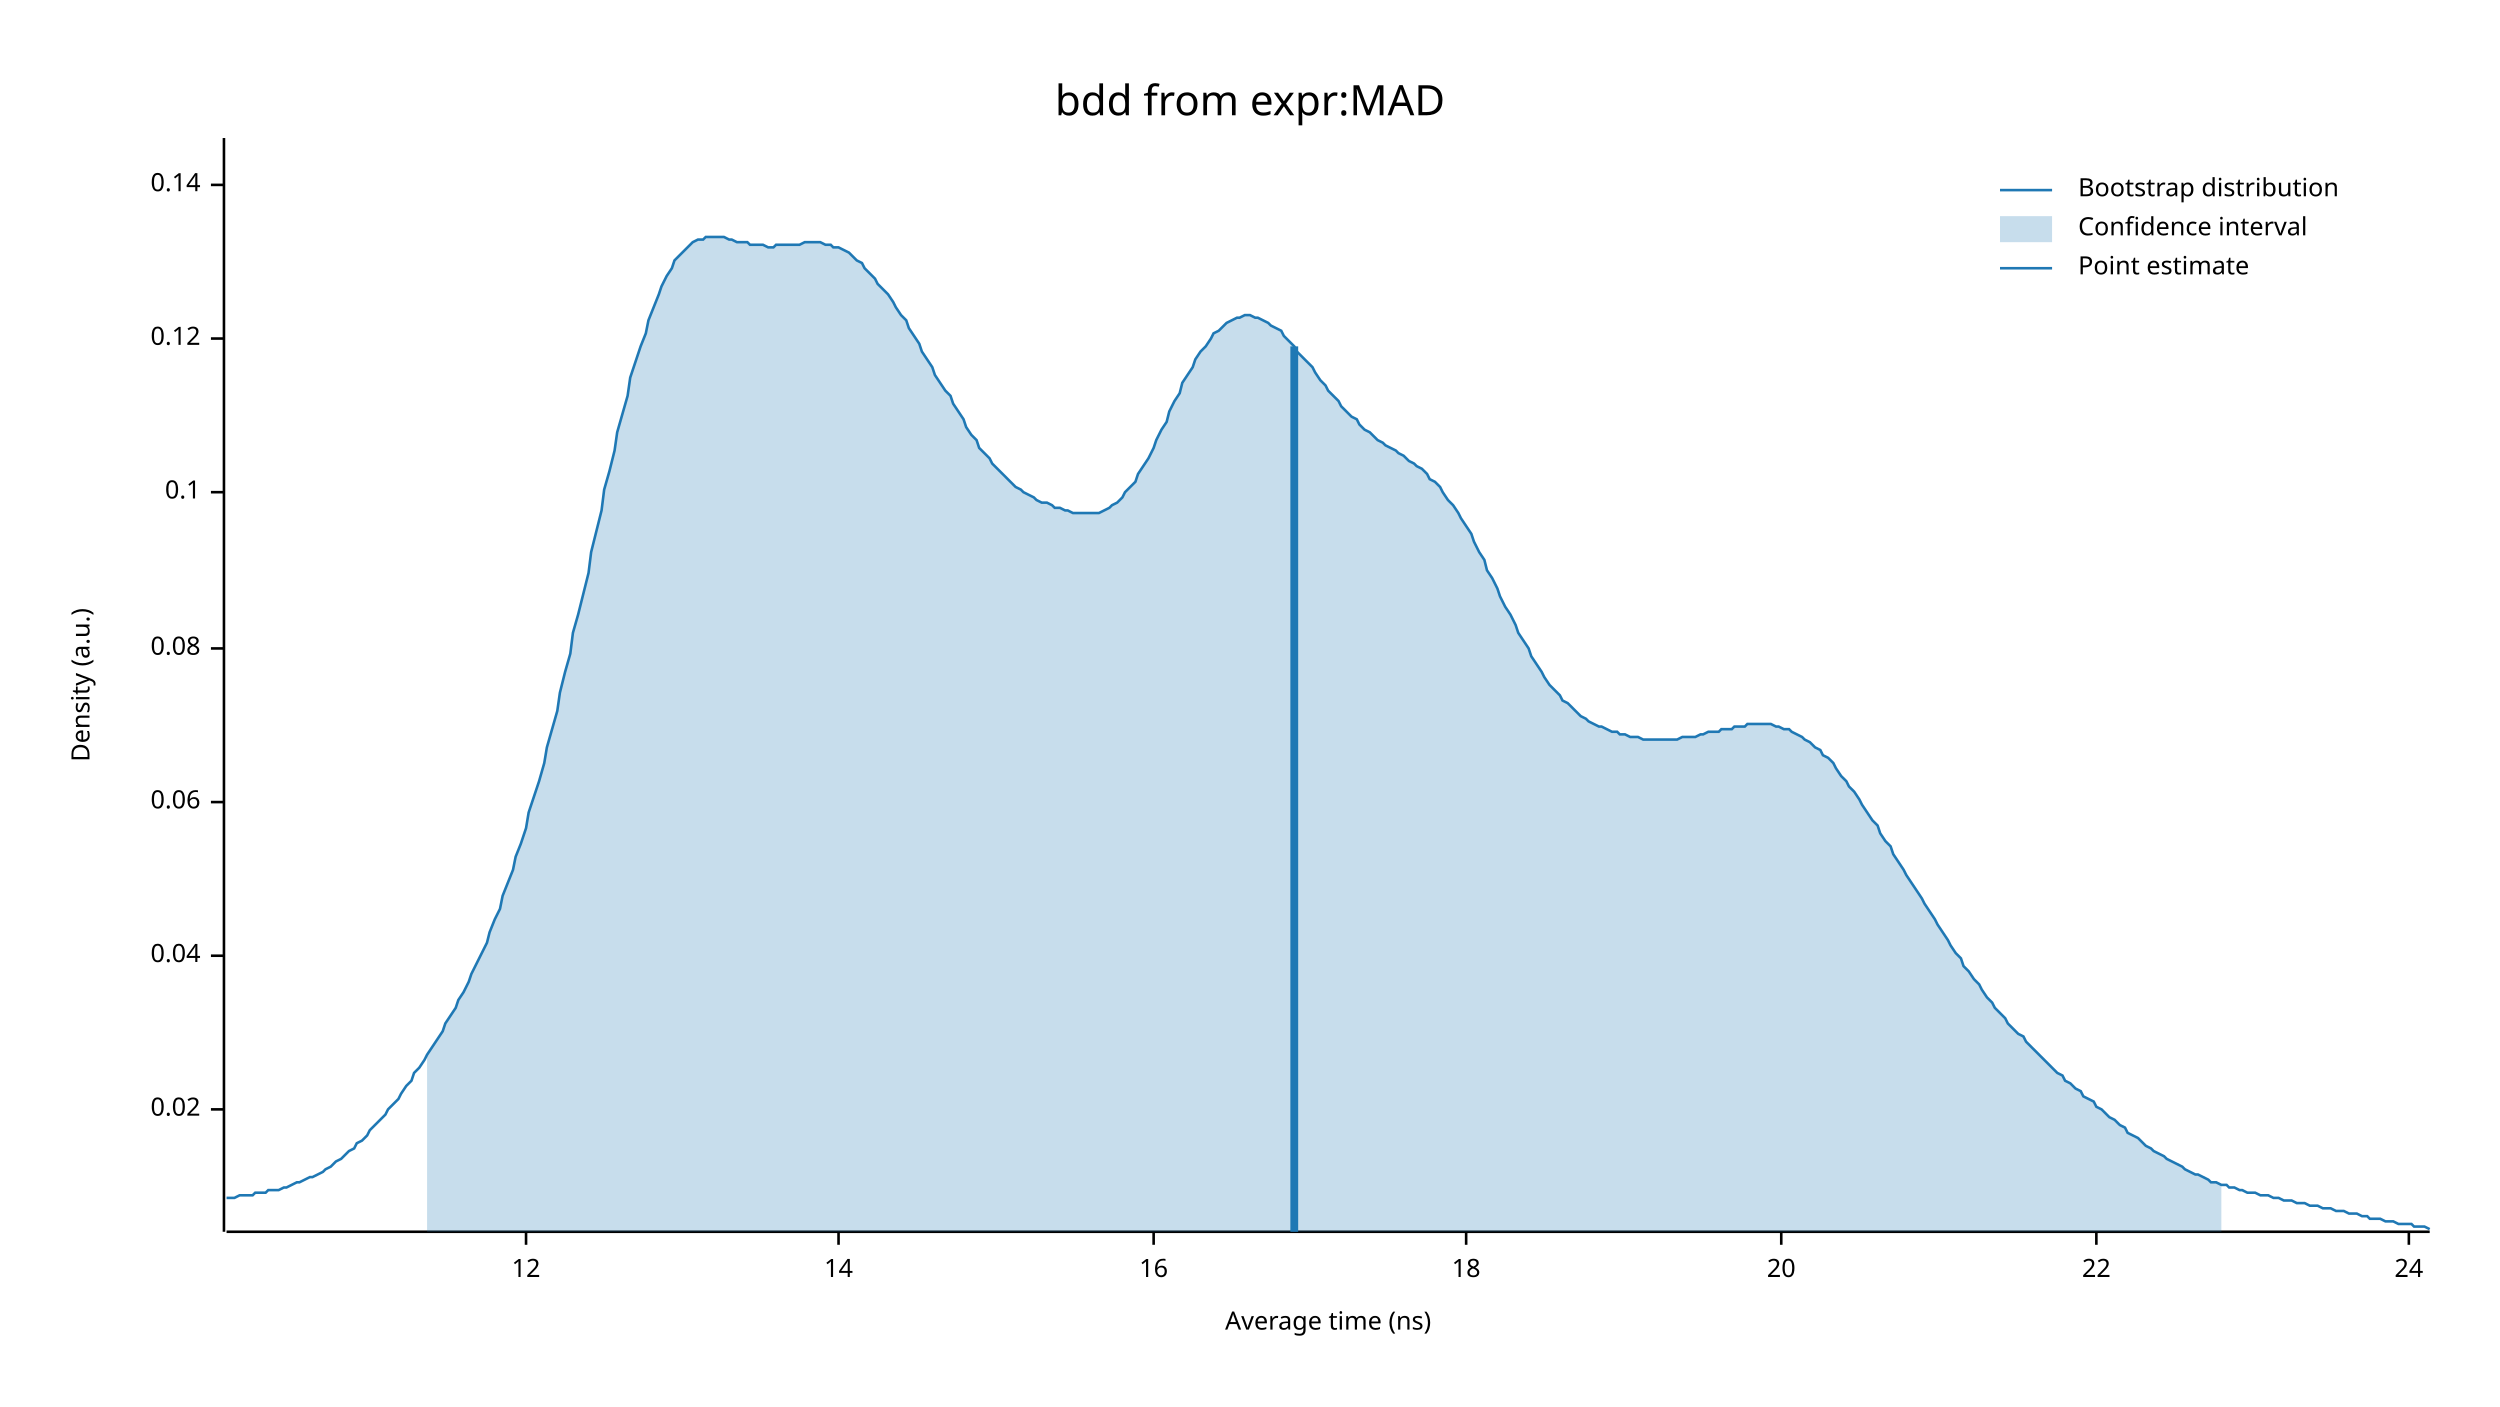
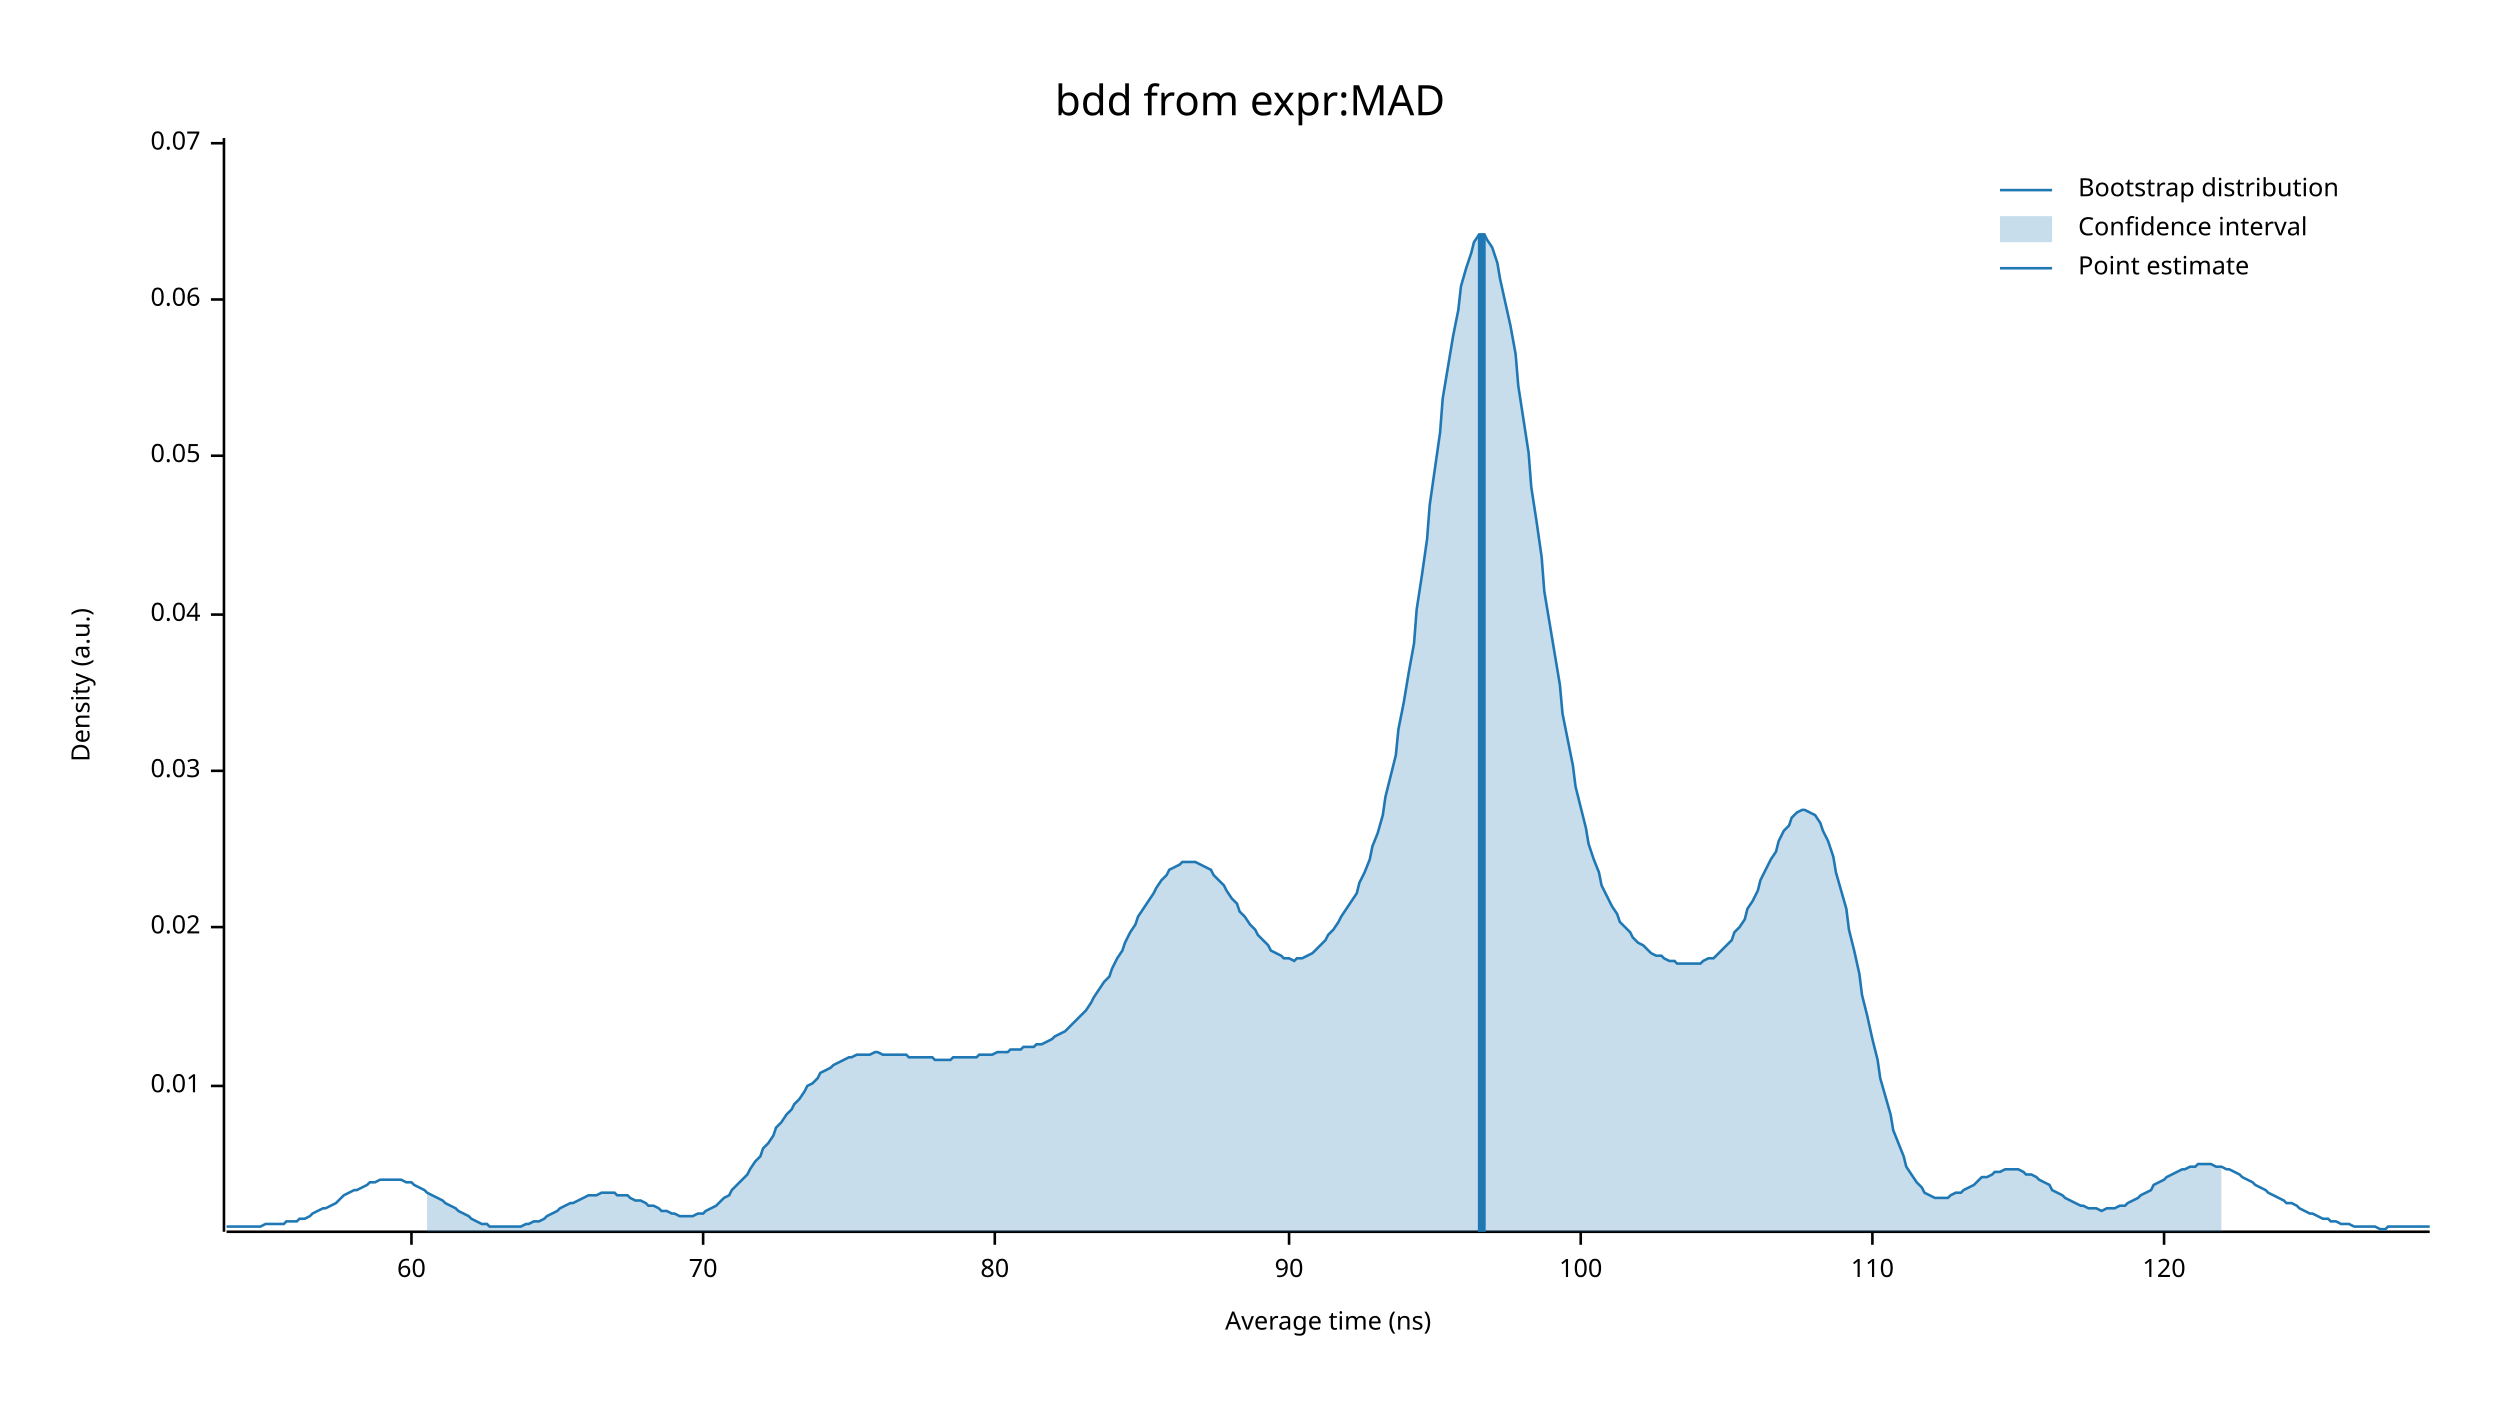
<svg xmlns="http://www.w3.org/2000/svg" width="960" height="540" viewBox="0 0 960 540">
  <text x="480" y="32" dy="0.76em" text-anchor="middle" font-family="sans-serif" font-size="16.129" opacity="1" fill="#000000">
bdd from expr:MAD
</text>
  <text x="27" y="263" dy="0.76em" text-anchor="middle" font-family="sans-serif" font-size="9.677" opacity="1" fill="#000000" transform="rotate(270, 27, 263)">
Density (a.u.)
</text>
  <text x="510" y="513" dy="-0.5ex" text-anchor="middle" font-family="sans-serif" font-size="9.677" opacity="1" fill="#000000">
Average time (ns)
</text>
  <polyline fill="none" opacity="1" stroke="#000000" stroke-width="1" points="86,53 86,473 " />
-   <text x="77" y="426" dy="0.5ex" text-anchor="end" font-family="sans-serif" font-size="9.677" opacity="1" fill="#000000">
+   <text x="77" y="417" dy="0.5ex" text-anchor="end" font-family="sans-serif" font-size="9.677" opacity="1" fill="#000000">
+ 0.01
+ </text>
+   <polyline fill="none" opacity="1" stroke="#000000" stroke-width="1" points="81,417 86,417 " />
+   <text x="77" y="356" dy="0.5ex" text-anchor="end" font-family="sans-serif" font-size="9.677" opacity="1" fill="#000000">
0.02
</text>
-   <polyline fill="none" opacity="1" stroke="#000000" stroke-width="1" points="81,426 86,426 " />
-   <text x="77" y="367" dy="0.5ex" text-anchor="end" font-family="sans-serif" font-size="9.677" opacity="1" fill="#000000">
+   <polyline fill="none" opacity="1" stroke="#000000" stroke-width="1" points="81,356 86,356 " />
+   <text x="77" y="296" dy="0.5ex" text-anchor="end" font-family="sans-serif" font-size="9.677" opacity="1" fill="#000000">
+ 0.03
+ </text>
+   <polyline fill="none" opacity="1" stroke="#000000" stroke-width="1" points="81,296 86,296 " />
+   <text x="77" y="236" dy="0.5ex" text-anchor="end" font-family="sans-serif" font-size="9.677" opacity="1" fill="#000000">
0.04
</text>
-   <polyline fill="none" opacity="1" stroke="#000000" stroke-width="1" points="81,367 86,367 " />
-   <text x="77" y="308" dy="0.5ex" text-anchor="end" font-family="sans-serif" font-size="9.677" opacity="1" fill="#000000">
+   <polyline fill="none" opacity="1" stroke="#000000" stroke-width="1" points="81,236 86,236 " />
+   <text x="77" y="175" dy="0.5ex" text-anchor="end" font-family="sans-serif" font-size="9.677" opacity="1" fill="#000000">
+ 0.05
+ </text>
+   <polyline fill="none" opacity="1" stroke="#000000" stroke-width="1" points="81,175 86,175 " />
+   <text x="77" y="115" dy="0.5ex" text-anchor="end" font-family="sans-serif" font-size="9.677" opacity="1" fill="#000000">
0.06
</text>
-   <polyline fill="none" opacity="1" stroke="#000000" stroke-width="1" points="81,308 86,308 " />
-   <text x="77" y="249" dy="0.5ex" text-anchor="end" font-family="sans-serif" font-size="9.677" opacity="1" fill="#000000">
- 0.08
+   <polyline fill="none" opacity="1" stroke="#000000" stroke-width="1" points="81,115 86,115 " />
+   <text x="77" y="55" dy="0.5ex" text-anchor="end" font-family="sans-serif" font-size="9.677" opacity="1" fill="#000000">
+ 0.07
</text>
-   <polyline fill="none" opacity="1" stroke="#000000" stroke-width="1" points="81,249 86,249 " />
-   <text x="77" y="189" dy="0.5ex" text-anchor="end" font-family="sans-serif" font-size="9.677" opacity="1" fill="#000000">
- 0.1
+   <polyline fill="none" opacity="1" stroke="#000000" stroke-width="1" points="81,55 86,55 " />
+   <polyline fill="none" opacity="1" stroke="#000000" stroke-width="1" points="87,473 933,473 " />
+   <text x="158" y="483" dy="0.76em" text-anchor="middle" font-family="sans-serif" font-size="9.677" opacity="1" fill="#000000">
+ 60
</text>
-   <polyline fill="none" opacity="1" stroke="#000000" stroke-width="1" points="81,189 86,189 " />
-   <text x="77" y="130" dy="0.5ex" text-anchor="end" font-family="sans-serif" font-size="9.677" opacity="1" fill="#000000">
- 0.12
+   <polyline fill="none" opacity="1" stroke="#000000" stroke-width="1" points="158,473 158,478 " />
+   <text x="270" y="483" dy="0.76em" text-anchor="middle" font-family="sans-serif" font-size="9.677" opacity="1" fill="#000000">
+ 70
</text>
-   <polyline fill="none" opacity="1" stroke="#000000" stroke-width="1" points="81,130 86,130 " />
-   <text x="77" y="71" dy="0.5ex" text-anchor="end" font-family="sans-serif" font-size="9.677" opacity="1" fill="#000000">
- 0.14
+   <polyline fill="none" opacity="1" stroke="#000000" stroke-width="1" points="270,473 270,478 " />
+   <text x="382" y="483" dy="0.76em" text-anchor="middle" font-family="sans-serif" font-size="9.677" opacity="1" fill="#000000">
+ 80
</text>
-   <polyline fill="none" opacity="1" stroke="#000000" stroke-width="1" points="81,71 86,71 " />
-   <polyline fill="none" opacity="1" stroke="#000000" stroke-width="1" points="87,473 933,473 " />
-   <text x="202" y="483" dy="0.76em" text-anchor="middle" font-family="sans-serif" font-size="9.677" opacity="1" fill="#000000">
- 12
+   <polyline fill="none" opacity="1" stroke="#000000" stroke-width="1" points="382,473 382,478 " />
+   <text x="495" y="483" dy="0.76em" text-anchor="middle" font-family="sans-serif" font-size="9.677" opacity="1" fill="#000000">
+ 90
</text>
-   <polyline fill="none" opacity="1" stroke="#000000" stroke-width="1" points="202,473 202,478 " />
-   <text x="322" y="483" dy="0.76em" text-anchor="middle" font-family="sans-serif" font-size="9.677" opacity="1" fill="#000000">
- 14
+   <polyline fill="none" opacity="1" stroke="#000000" stroke-width="1" points="495,473 495,478 " />
+   <text x="607" y="483" dy="0.76em" text-anchor="middle" font-family="sans-serif" font-size="9.677" opacity="1" fill="#000000">
+ 100
</text>
-   <polyline fill="none" opacity="1" stroke="#000000" stroke-width="1" points="322,473 322,478 " />
-   <text x="443" y="483" dy="0.76em" text-anchor="middle" font-family="sans-serif" font-size="9.677" opacity="1" fill="#000000">
- 16
+   <polyline fill="none" opacity="1" stroke="#000000" stroke-width="1" points="607,473 607,478 " />
+   <text x="719" y="483" dy="0.76em" text-anchor="middle" font-family="sans-serif" font-size="9.677" opacity="1" fill="#000000">
+ 110
</text>
-   <polyline fill="none" opacity="1" stroke="#000000" stroke-width="1" points="443,473 443,478 " />
-   <text x="563" y="483" dy="0.76em" text-anchor="middle" font-family="sans-serif" font-size="9.677" opacity="1" fill="#000000">
- 18
+   <polyline fill="none" opacity="1" stroke="#000000" stroke-width="1" points="719,473 719,478 " />
+   <text x="831" y="483" dy="0.76em" text-anchor="middle" font-family="sans-serif" font-size="9.677" opacity="1" fill="#000000">
+ 120
</text>
-   <polyline fill="none" opacity="1" stroke="#000000" stroke-width="1" points="563,473 563,478 " />
-   <text x="684" y="483" dy="0.76em" text-anchor="middle" font-family="sans-serif" font-size="9.677" opacity="1" fill="#000000">
- 20
- </text>
-   <polyline fill="none" opacity="1" stroke="#000000" stroke-width="1" points="684,473 684,478 " />
-   <text x="805" y="483" dy="0.76em" text-anchor="middle" font-family="sans-serif" font-size="9.677" opacity="1" fill="#000000">
- 22
- </text>
-   <polyline fill="none" opacity="1" stroke="#000000" stroke-width="1" points="805,473 805,478 " />
-   <text x="925" y="483" dy="0.76em" text-anchor="middle" font-family="sans-serif" font-size="9.677" opacity="1" fill="#000000">
- 24
- </text>
-   <polyline fill="none" opacity="1" stroke="#000000" stroke-width="1" points="925,473 925,478 " />
-   <polyline fill="none" opacity="1" stroke="#1F78B4" stroke-width="1" points="87,460 88,460 90,460 92,459 93,459 95,459 97,459 98,458 100,458 102,458 103,457 105,457 107,457 109,456 110,456 112,455 114,454 115,454 117,453 119,452 120,452 122,451 124,450 125,449 127,448 129,446 131,445 132,444 134,442 136,441 137,439 139,438 141,436 142,434 144,432 146,430 148,428 149,426 151,424 153,422 154,420 156,417 158,415 159,412 161,410 163,407 164,405 166,402 168,399 170,396 171,393 173,390 175,387 176,384 178,381 180,377 181,374 183,370 185,366 187,362 188,358 190,353 192,349 193,344 195,339 197,334 198,329 200,324 202,318 203,312 205,306 207,300 209,293 210,287 212,280 214,273 215,266 217,258 219,251 220,243 222,236 224,228 226,220 227,212 229,204 231,196 232,188 234,181 236,173 237,166 239,159 241,152 242,145 244,139 246,133 248,128 249,123 251,118 253,113 254,110 256,106 258,103 259,100 261,98 263,96 265,94 266,93 268,92 270,92 271,91 273,91 275,91 276,91 278,91 280,92 281,92 283,93 285,93 287,93 288,94 290,94 292,94 293,94 295,95 297,95 298,94 300,94 302,94 304,94 305,94 307,94 309,93 310,93 312,93 314,93 315,93 317,94 319,94 320,95 322,95 324,96 326,97 327,98 329,100 331,101 332,103 334,105 336,107 337,109 339,111 341,113 343,116 344,118 346,121 348,123 349,126 351,129 353,132 354,135 356,138 358,141 359,144 361,147 363,150 365,152 366,155 368,158 370,161 371,164 373,167 375,169 376,172 378,174 380,176 381,178 383,180 385,182 387,184 388,185 390,187 392,188 393,189 395,190 397,191 398,192 400,193 402,193 404,194 405,195 407,195 409,196 410,196 412,197 414,197 415,197 417,197 419,197 420,197 422,197 424,196 426,195 427,194 429,193 431,191 432,189 434,187 436,185 437,182 439,179 441,176 443,172 444,169 446,165 448,162 449,158 451,154 453,151 454,147 456,144 458,141 459,138 461,135 463,133 465,130 466,128 468,127 470,125 471,124 473,123 475,122 476,122 478,121 480,121 482,122 483,122 485,123 487,124 488,125 490,126 492,127 493,129 495,131 497,133 498,135 500,137 502,139 504,141 505,143 507,146 509,148 510,150 512,152 514,154 515,156 517,158 519,160 521,161 522,163 524,165 526,166 527,167 529,169 531,170 532,171 534,172 536,173 537,174 539,175 541,177 543,178 544,179 546,180 548,182 549,184 551,185 553,187 554,189 556,192 558,194 560,197 561,199 563,202 565,205 566,208 568,212 570,215 571,219 573,222 575,226 576,229 578,233 580,236 582,240 583,243 585,246 587,249 588,252 590,255 592,258 593,260 595,263 597,265 599,267 600,269 602,270 604,272 605,273 607,275 609,276 610,277 612,278 614,279 615,279 617,280 619,281 621,281 622,282 624,282 626,283 627,283 629,283 631,284 632,284 634,284 636,284 638,284 639,284 641,284 643,284 644,284 646,283 648,283 649,283 651,283 653,282 654,282 656,281 658,281 660,281 661,280 663,280 665,280 666,279 668,279 670,279 671,278 673,278 675,278 676,278 678,278 680,278 682,279 683,279 685,280 687,280 688,281 690,282 692,283 693,284 695,285 697,287 699,288 700,290 702,291 704,293 705,295 707,298 709,300 710,302 712,304 714,307 715,309 717,312 719,315 721,317 722,320 724,323 726,325 727,328 729,331 731,334 732,336 734,339 736,342 738,345 739,347 741,350 743,353 744,355 746,358 748,361 749,363 751,366 753,368 754,371 756,373 758,376 760,378 761,380 763,383 765,385 766,387 768,389 770,391 771,393 773,395 775,397 777,398 778,400 780,402 782,404 783,405 785,407 787,409 788,410 790,412 792,413 793,415 795,416 797,418 799,419 800,421 802,422 804,423 805,425 807,426 809,428 810,429 812,430 814,432 816,433 817,435 819,436 821,437 822,438 824,440 826,441 827,442 829,443 831,444 832,445 834,446 836,447 838,448 839,449 841,450 843,451 844,451 846,452 848,453 849,454 851,454 853,455 855,455 856,456 858,456 860,457 861,457 863,458 865,458 866,458 868,459 870,459 871,459 873,460 875,460 877,461 878,461 880,461 882,462 883,462 885,462 887,463 888,463 890,463 892,464 894,464 895,464 897,465 899,465 900,465 902,466 904,466 905,466 907,467 909,467 910,468 912,468 914,468 916,469 917,469 919,469 921,470 922,470 924,470 926,470 927,471 929,471 931,471 933,472 " />
-   <polygon opacity="0.25" fill="#1F78B4" points="164,405 166,402 168,399 170,396 171,393 173,390 175,387 176,384 178,381 180,377 181,374 183,370 185,366 187,362 188,358 190,353 192,349 193,344 195,339 197,334 198,329 200,324 202,318 203,312 205,306 207,300 209,293 210,287 212,280 214,273 215,266 217,258 219,251 220,243 222,236 224,228 226,220 227,212 229,204 231,196 232,188 234,181 236,173 237,166 239,159 241,152 242,145 244,139 246,133 248,128 249,123 251,118 253,113 254,110 256,106 258,103 259,100 261,98 263,96 265,94 266,93 268,92 270,92 271,91 273,91 275,91 276,91 278,91 280,92 281,92 283,93 285,93 287,93 288,94 290,94 292,94 293,94 295,95 297,95 298,94 300,94 302,94 304,94 305,94 307,94 309,93 310,93 312,93 314,93 315,93 317,94 319,94 320,95 322,95 324,96 326,97 327,98 329,100 331,101 332,103 334,105 336,107 337,109 339,111 341,113 343,116 344,118 346,121 348,123 349,126 351,129 353,132 354,135 356,138 358,141 359,144 361,147 363,150 365,152 366,155 368,158 370,161 371,164 373,167 375,169 376,172 378,174 380,176 381,178 383,180 385,182 387,184 388,185 390,187 392,188 393,189 395,190 397,191 398,192 400,193 402,193 404,194 405,195 407,195 409,196 410,196 412,197 414,197 415,197 417,197 419,197 420,197 422,197 424,196 426,195 427,194 429,193 431,191 432,189 434,187 436,185 437,182 439,179 441,176 443,172 444,169 446,165 448,162 449,158 451,154 453,151 454,147 456,144 458,141 459,138 461,135 463,133 465,130 466,128 468,127 470,125 471,124 473,123 475,122 476,122 478,121 480,121 482,122 483,122 485,123 487,124 488,125 490,126 492,127 493,129 495,131 497,133 498,135 500,137 502,139 504,141 505,143 507,146 509,148 510,150 512,152 514,154 515,156 517,158 519,160 521,161 522,163 524,165 526,166 527,167 529,169 531,170 532,171 534,172 536,173 537,174 539,175 541,177 543,178 544,179 546,180 548,182 549,184 551,185 553,187 554,189 556,192 558,194 560,197 561,199 563,202 565,205 566,208 568,212 570,215 571,219 573,222 575,226 576,229 578,233 580,236 582,240 583,243 585,246 587,249 588,252 590,255 592,258 593,260 595,263 597,265 599,267 600,269 602,270 604,272 605,273 607,275 609,276 610,277 612,278 614,279 615,279 617,280 619,281 621,281 622,282 624,282 626,283 627,283 629,283 631,284 632,284 634,284 636,284 638,284 639,284 641,284 643,284 644,284 646,283 648,283 649,283 651,283 653,282 654,282 656,281 658,281 660,281 661,280 663,280 665,280 666,279 668,279 670,279 671,278 673,278 675,278 676,278 678,278 680,278 682,279 683,279 685,280 687,280 688,281 690,282 692,283 693,284 695,285 697,287 699,288 700,290 702,291 704,293 705,295 707,298 709,300 710,302 712,304 714,307 715,309 717,312 719,315 721,317 722,320 724,323 726,325 727,328 729,331 731,334 732,336 734,339 736,342 738,345 739,347 741,350 743,353 744,355 746,358 748,361 749,363 751,366 753,368 754,371 756,373 758,376 760,378 761,380 763,383 765,385 766,387 768,389 770,391 771,393 773,395 775,397 777,398 778,400 780,402 782,404 783,405 785,407 787,409 788,410 790,412 792,413 793,415 795,416 797,418 799,419 800,421 802,422 804,423 805,425 807,426 809,428 810,429 812,430 814,432 816,433 817,435 819,436 821,437 822,438 824,440 826,441 827,442 829,443 831,444 832,445 834,446 836,447 838,448 839,449 841,450 843,451 844,451 846,452 848,453 849,454 851,454 853,455 853,473 164,473 " />
-   <polyline fill="none" opacity="1" stroke="#1F78B4" stroke-width="3" points="497,473 497,133 " />
+   <polyline fill="none" opacity="1" stroke="#000000" stroke-width="1" points="831,473 831,478 " />
+   <polyline fill="none" opacity="1" stroke="#1F78B4" stroke-width="1" points="87,471 88,471 90,471 92,471 93,471 95,471 97,471 98,471 100,471 102,470 103,470 105,470 107,470 109,470 110,469 112,469 114,469 115,468 117,468 119,467 120,466 122,465 124,464 125,464 127,463 129,462 131,460 132,459 134,458 136,457 137,457 139,456 141,455 142,454 144,454 146,453 148,453 149,453 151,453 153,453 154,453 156,454 158,454 159,455 161,456 163,457 164,458 166,459 168,460 170,461 171,462 173,463 175,464 176,465 178,466 180,467 181,468 183,469 185,470 187,470 188,471 190,471 192,471 193,471 195,471 197,471 198,471 200,471 202,470 203,470 205,469 207,469 209,468 210,467 212,466 214,465 215,464 217,463 219,462 220,462 222,461 224,460 226,459 227,459 229,459 231,458 232,458 234,458 236,458 237,459 239,459 241,459 242,460 244,461 246,461 248,462 249,463 251,463 253,464 254,465 256,465 258,466 259,466 261,467 263,467 265,467 266,467 268,466 270,466 271,465 273,464 275,463 276,462 278,460 280,459 281,457 283,455 285,453 287,451 288,449 290,446 292,444 293,441 295,439 297,436 298,433 300,431 302,428 304,426 305,424 307,422 309,419 310,417 312,416 314,414 315,412 317,411 319,410 320,409 322,408 324,407 326,406 327,406 329,405 331,405 332,405 334,405 336,404 337,404 339,405 341,405 343,405 344,405 346,405 348,405 349,406 351,406 353,406 354,406 356,406 358,406 359,407 361,407 363,407 365,407 366,406 368,406 370,406 371,406 373,406 375,406 376,405 378,405 380,405 381,405 383,404 385,404 387,404 388,403 390,403 392,403 393,402 395,402 397,402 398,401 400,401 402,400 404,399 405,398 407,397 409,396 410,395 412,393 414,391 415,390 417,388 419,385 420,383 422,380 424,377 426,375 427,372 429,368 431,365 432,362 434,358 436,355 437,352 439,349 441,346 443,343 444,341 446,338 448,336 449,334 451,333 453,332 454,331 456,331 458,331 459,331 461,332 463,333 465,334 466,336 468,338 470,340 471,342 473,345 475,347 476,350 478,352 480,355 482,357 483,359 485,361 487,363 488,365 490,366 492,367 493,368 495,368 497,369 498,368 500,368 502,367 504,366 505,365 507,363 509,361 510,359 512,357 514,354 515,352 517,349 519,346 521,343 522,339 524,335 526,330 527,325 529,320 531,313 532,306 534,298 536,290 537,280 539,270 541,258 543,247 544,234 546,221 548,207 549,194 551,180 553,166 554,153 556,141 558,129 560,119 561,110 563,103 565,97 566,93 568,90 570,90 571,92 573,95 575,101 576,107 578,116 580,125 582,136 583,148 585,161 587,174 588,187 590,200 592,214 593,227 595,239 597,251 599,263 600,274 602,284 604,294 605,302 607,310 609,318 610,324 612,330 614,335 615,340 617,344 619,348 621,351 622,354 624,356 626,358 627,360 629,362 631,363 632,364 634,366 636,367 638,367 639,368 641,369 643,369 644,370 646,370 648,370 649,370 651,370 653,370 654,369 656,368 658,368 660,366 661,365 663,363 665,361 666,358 668,356 670,353 671,349 673,346 675,342 676,338 678,334 680,330 682,327 683,323 685,319 687,317 688,314 690,312 692,311 693,311 695,312 697,313 699,316 700,319 702,323 704,329 705,335 707,342 709,349 710,357 712,365 714,374 715,382 717,390 719,399 721,407 722,414 724,421 726,428 727,434 729,439 731,444 732,448 734,451 736,454 738,456 739,458 741,459 743,460 744,460 746,460 748,460 749,459 751,458 753,458 754,457 756,456 758,455 760,453 761,452 763,452 765,451 766,450 768,450 770,449 771,449 773,449 775,449 777,450 778,451 780,451 782,452 783,453 785,454 787,455 788,457 790,458 792,459 793,460 795,461 797,462 799,463 800,463 802,464 804,464 805,464 807,465 809,464 810,464 812,464 814,463 816,463 817,462 819,461 821,460 822,459 824,458 826,457 827,455 829,454 831,453 832,452 834,451 836,450 838,449 839,449 841,448 843,448 844,447 846,447 848,447 849,447 851,448 853,448 855,449 856,449 858,450 860,451 861,452 863,453 865,454 866,455 868,456 870,457 871,458 873,459 875,460 877,461 878,462 880,462 882,463 883,464 885,465 887,466 888,466 890,467 892,468 894,468 895,469 897,469 899,470 900,470 902,470 904,471 905,471 907,471 909,471 910,471 912,471 914,472 916,472 917,471 919,471 921,471 922,471 924,471 926,471 927,471 929,471 931,471 933,471 " />
+   <polygon opacity="0.25" fill="#1F78B4" points="164,458 166,459 168,460 170,461 171,462 173,463 175,464 176,465 178,466 180,467 181,468 183,469 185,470 187,470 188,471 190,471 192,471 193,471 195,471 197,471 198,471 200,471 202,470 203,470 205,469 207,469 209,468 210,467 212,466 214,465 215,464 217,463 219,462 220,462 222,461 224,460 226,459 227,459 229,459 231,458 232,458 234,458 236,458 237,459 239,459 241,459 242,460 244,461 246,461 248,462 249,463 251,463 253,464 254,465 256,465 258,466 259,466 261,467 263,467 265,467 266,467 268,466 270,466 271,465 273,464 275,463 276,462 278,460 280,459 281,457 283,455 285,453 287,451 288,449 290,446 292,444 293,441 295,439 297,436 298,433 300,431 302,428 304,426 305,424 307,422 309,419 310,417 312,416 314,414 315,412 317,411 319,410 320,409 322,408 324,407 326,406 327,406 329,405 331,405 332,405 334,405 336,404 337,404 339,405 341,405 343,405 344,405 346,405 348,405 349,406 351,406 353,406 354,406 356,406 358,406 359,407 361,407 363,407 365,407 366,406 368,406 370,406 371,406 373,406 375,406 376,405 378,405 380,405 381,405 383,404 385,404 387,404 388,403 390,403 392,403 393,402 395,402 397,402 398,401 400,401 402,400 404,399 405,398 407,397 409,396 410,395 412,393 414,391 415,390 417,388 419,385 420,383 422,380 424,377 426,375 427,372 429,368 431,365 432,362 434,358 436,355 437,352 439,349 441,346 443,343 444,341 446,338 448,336 449,334 451,333 453,332 454,331 456,331 458,331 459,331 461,332 463,333 465,334 466,336 468,338 470,340 471,342 473,345 475,347 476,350 478,352 480,355 482,357 483,359 485,361 487,363 488,365 490,366 492,367 493,368 495,368 497,369 498,368 500,368 502,367 504,366 505,365 507,363 509,361 510,359 512,357 514,354 515,352 517,349 519,346 521,343 522,339 524,335 526,330 527,325 529,320 531,313 532,306 534,298 536,290 537,280 539,270 541,258 543,247 544,234 546,221 548,207 549,194 551,180 553,166 554,153 556,141 558,129 560,119 561,110 563,103 565,97 566,93 568,90 570,90 571,92 573,95 575,101 576,107 578,116 580,125 582,136 583,148 585,161 587,174 588,187 590,200 592,214 593,227 595,239 597,251 599,263 600,274 602,284 604,294 605,302 607,310 609,318 610,324 612,330 614,335 615,340 617,344 619,348 621,351 622,354 624,356 626,358 627,360 629,362 631,363 632,364 634,366 636,367 638,367 639,368 641,369 643,369 644,370 646,370 648,370 649,370 651,370 653,370 654,369 656,368 658,368 660,366 661,365 663,363 665,361 666,358 668,356 670,353 671,349 673,346 675,342 676,338 678,334 680,330 682,327 683,323 685,319 687,317 688,314 690,312 692,311 693,311 695,312 697,313 699,316 700,319 702,323 704,329 705,335 707,342 709,349 710,357 712,365 714,374 715,382 717,390 719,399 721,407 722,414 724,421 726,428 727,434 729,439 731,444 732,448 734,451 736,454 738,456 739,458 741,459 743,460 744,460 746,460 748,460 749,459 751,458 753,458 754,457 756,456 758,455 760,453 761,452 763,452 765,451 766,450 768,450 770,449 771,449 773,449 775,449 777,450 778,451 780,451 782,452 783,453 785,454 787,455 788,457 790,458 792,459 793,460 795,461 797,462 799,463 800,463 802,464 804,464 805,464 807,465 809,464 810,464 812,464 814,463 816,463 817,462 819,461 821,460 822,459 824,458 826,457 827,455 829,454 831,453 832,452 834,451 836,450 838,449 839,449 841,448 843,448 844,447 846,447 848,447 849,447 851,448 853,448 853,473 164,473 " />
+   <polyline fill="none" opacity="1" stroke="#1F78B4" stroke-width="3" points="569,473 569,90 " />
  <text x="798" y="68" dy="0.76em" text-anchor="start" font-family="sans-serif" font-size="9.677" opacity="1" fill="#000000">
Bootstrap distribution
</text>
  <text x="798" y="83" dy="0.76em" text-anchor="start" font-family="sans-serif" font-size="9.677" opacity="1" fill="#000000">
Confidence interval
</text>
  <text x="798" y="98" dy="0.76em" text-anchor="start" font-family="sans-serif" font-size="9.677" opacity="1" fill="#000000">
Point estimate
</text>
  <polyline fill="none" opacity="1" stroke="#1F78B4" stroke-width="1" points="768,73 788,73 " />
  <rect x="768" y="83" width="20" height="10" opacity="0.25" fill="#1F78B4" stroke="none" />
  <polyline fill="none" opacity="1" stroke="#1F78B4" stroke-width="1" points="768,103 788,103 " />
</svg>
